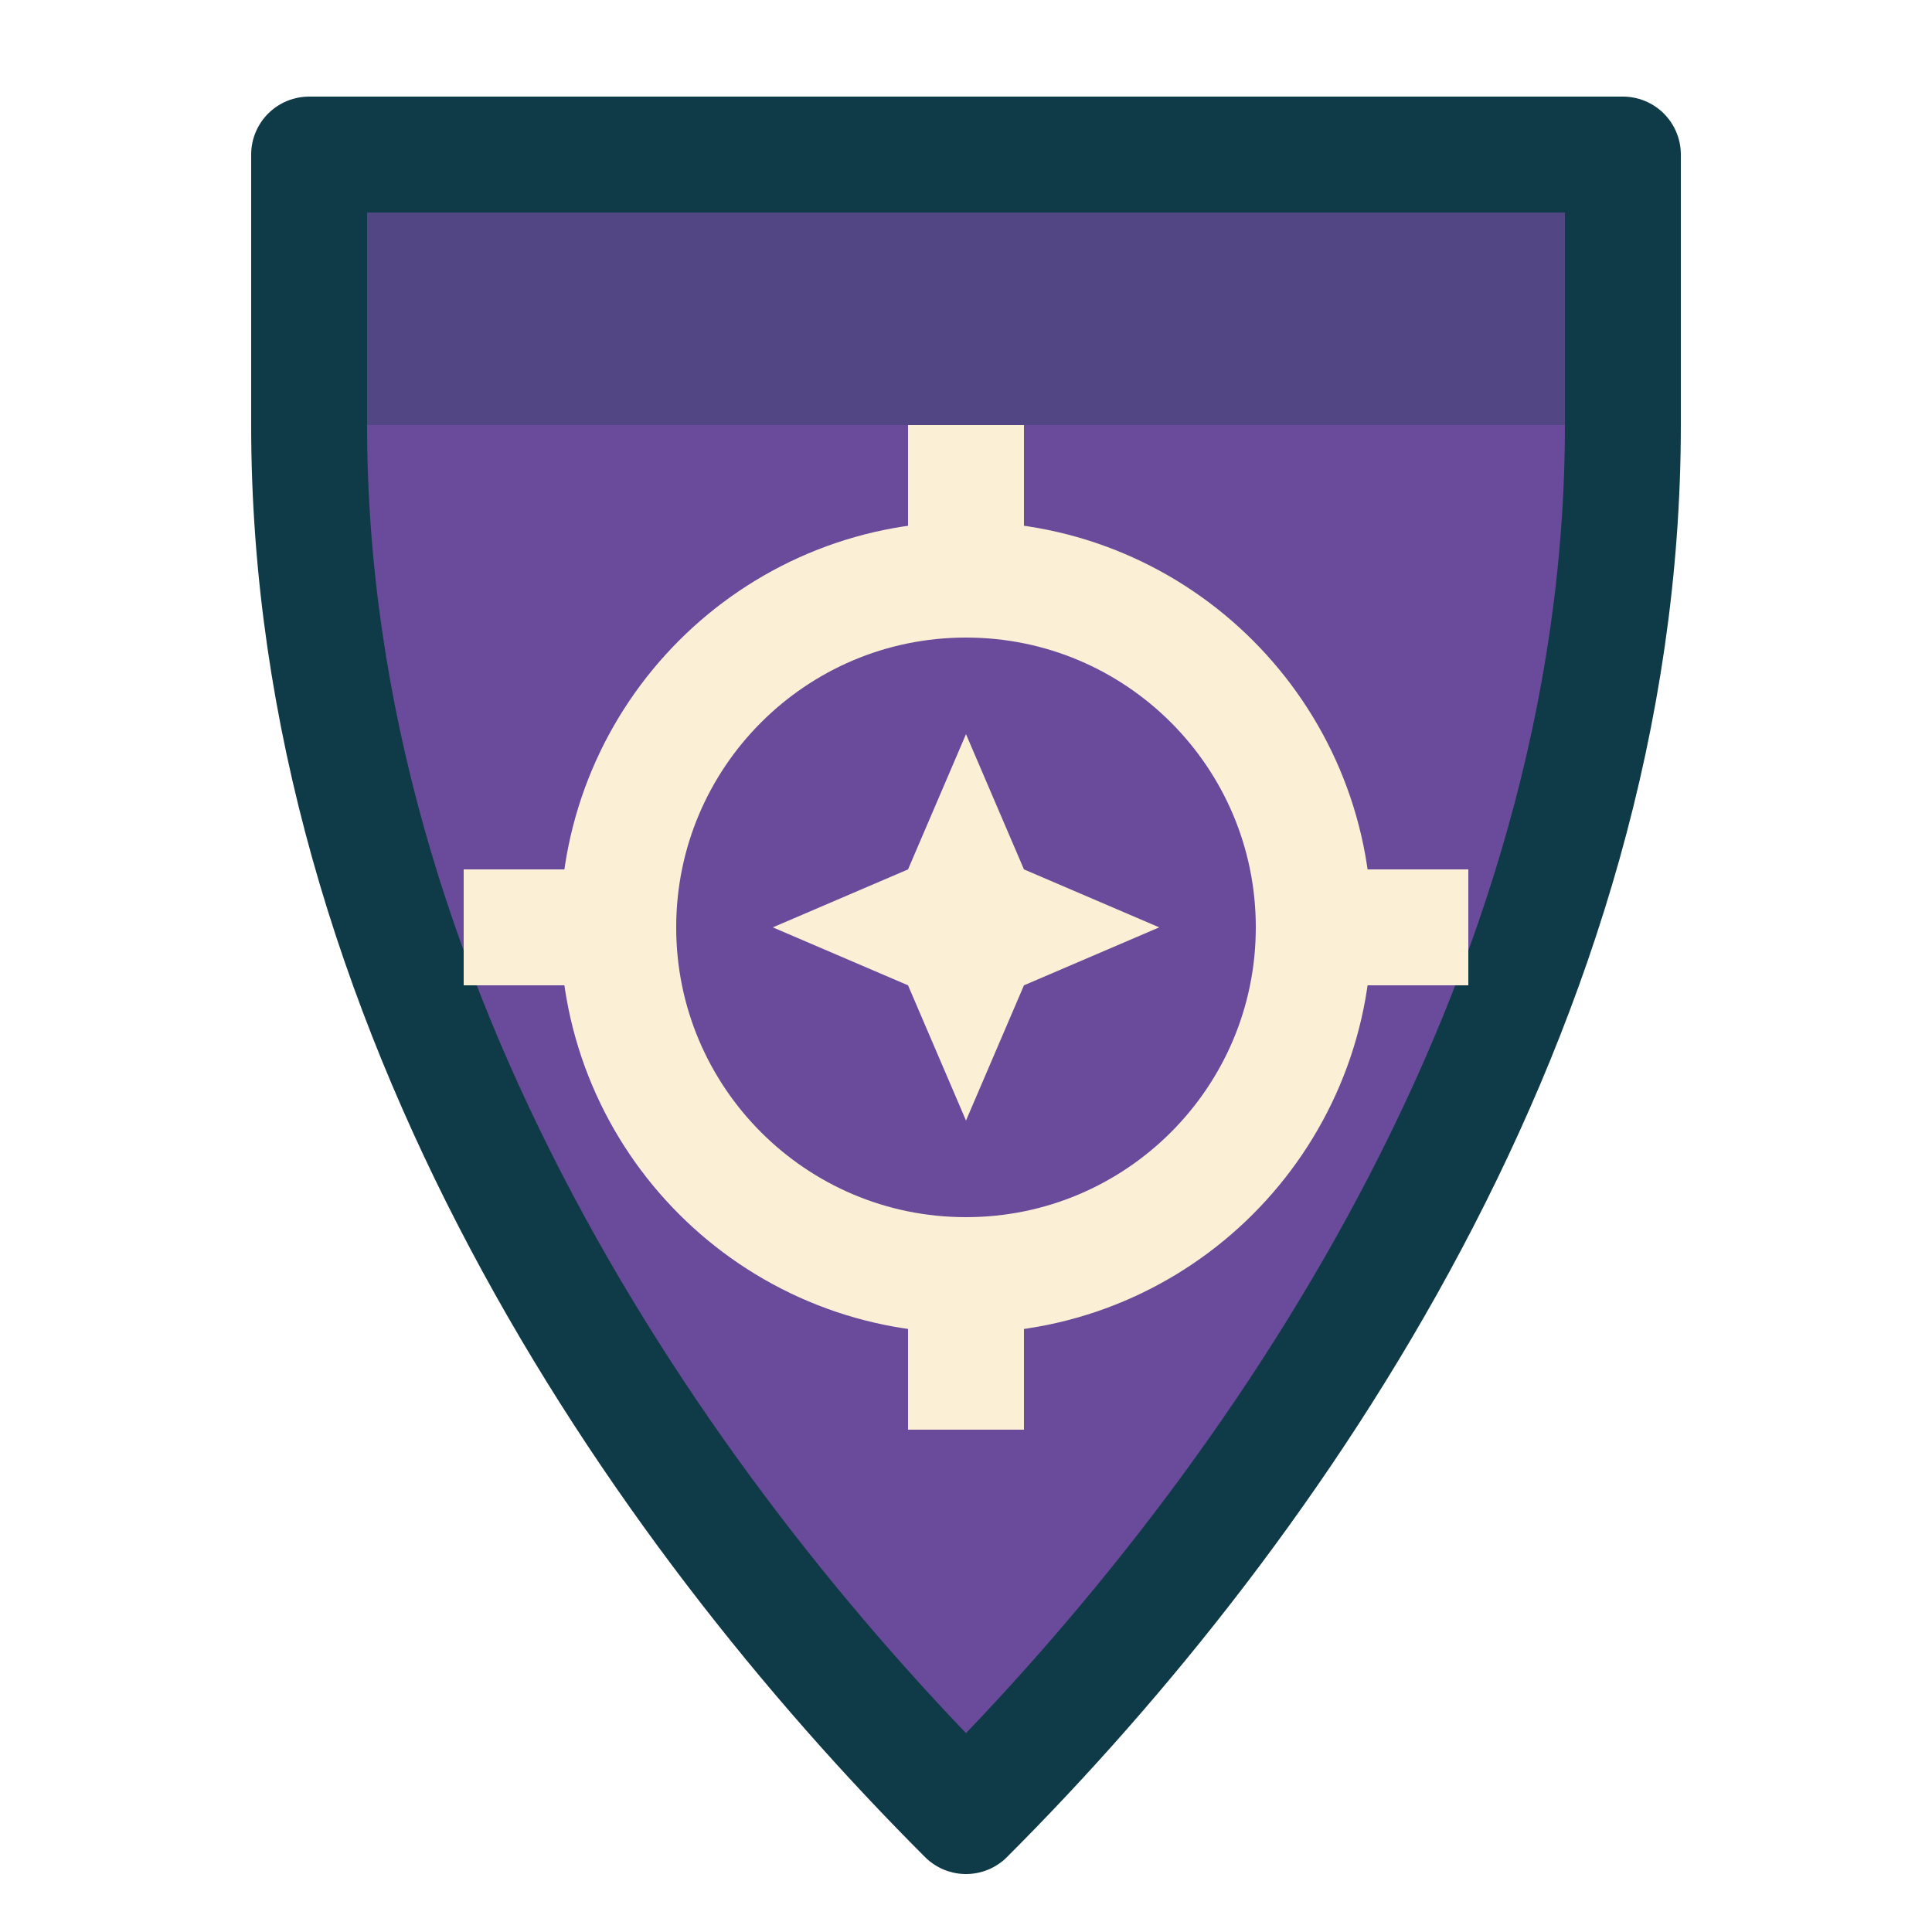
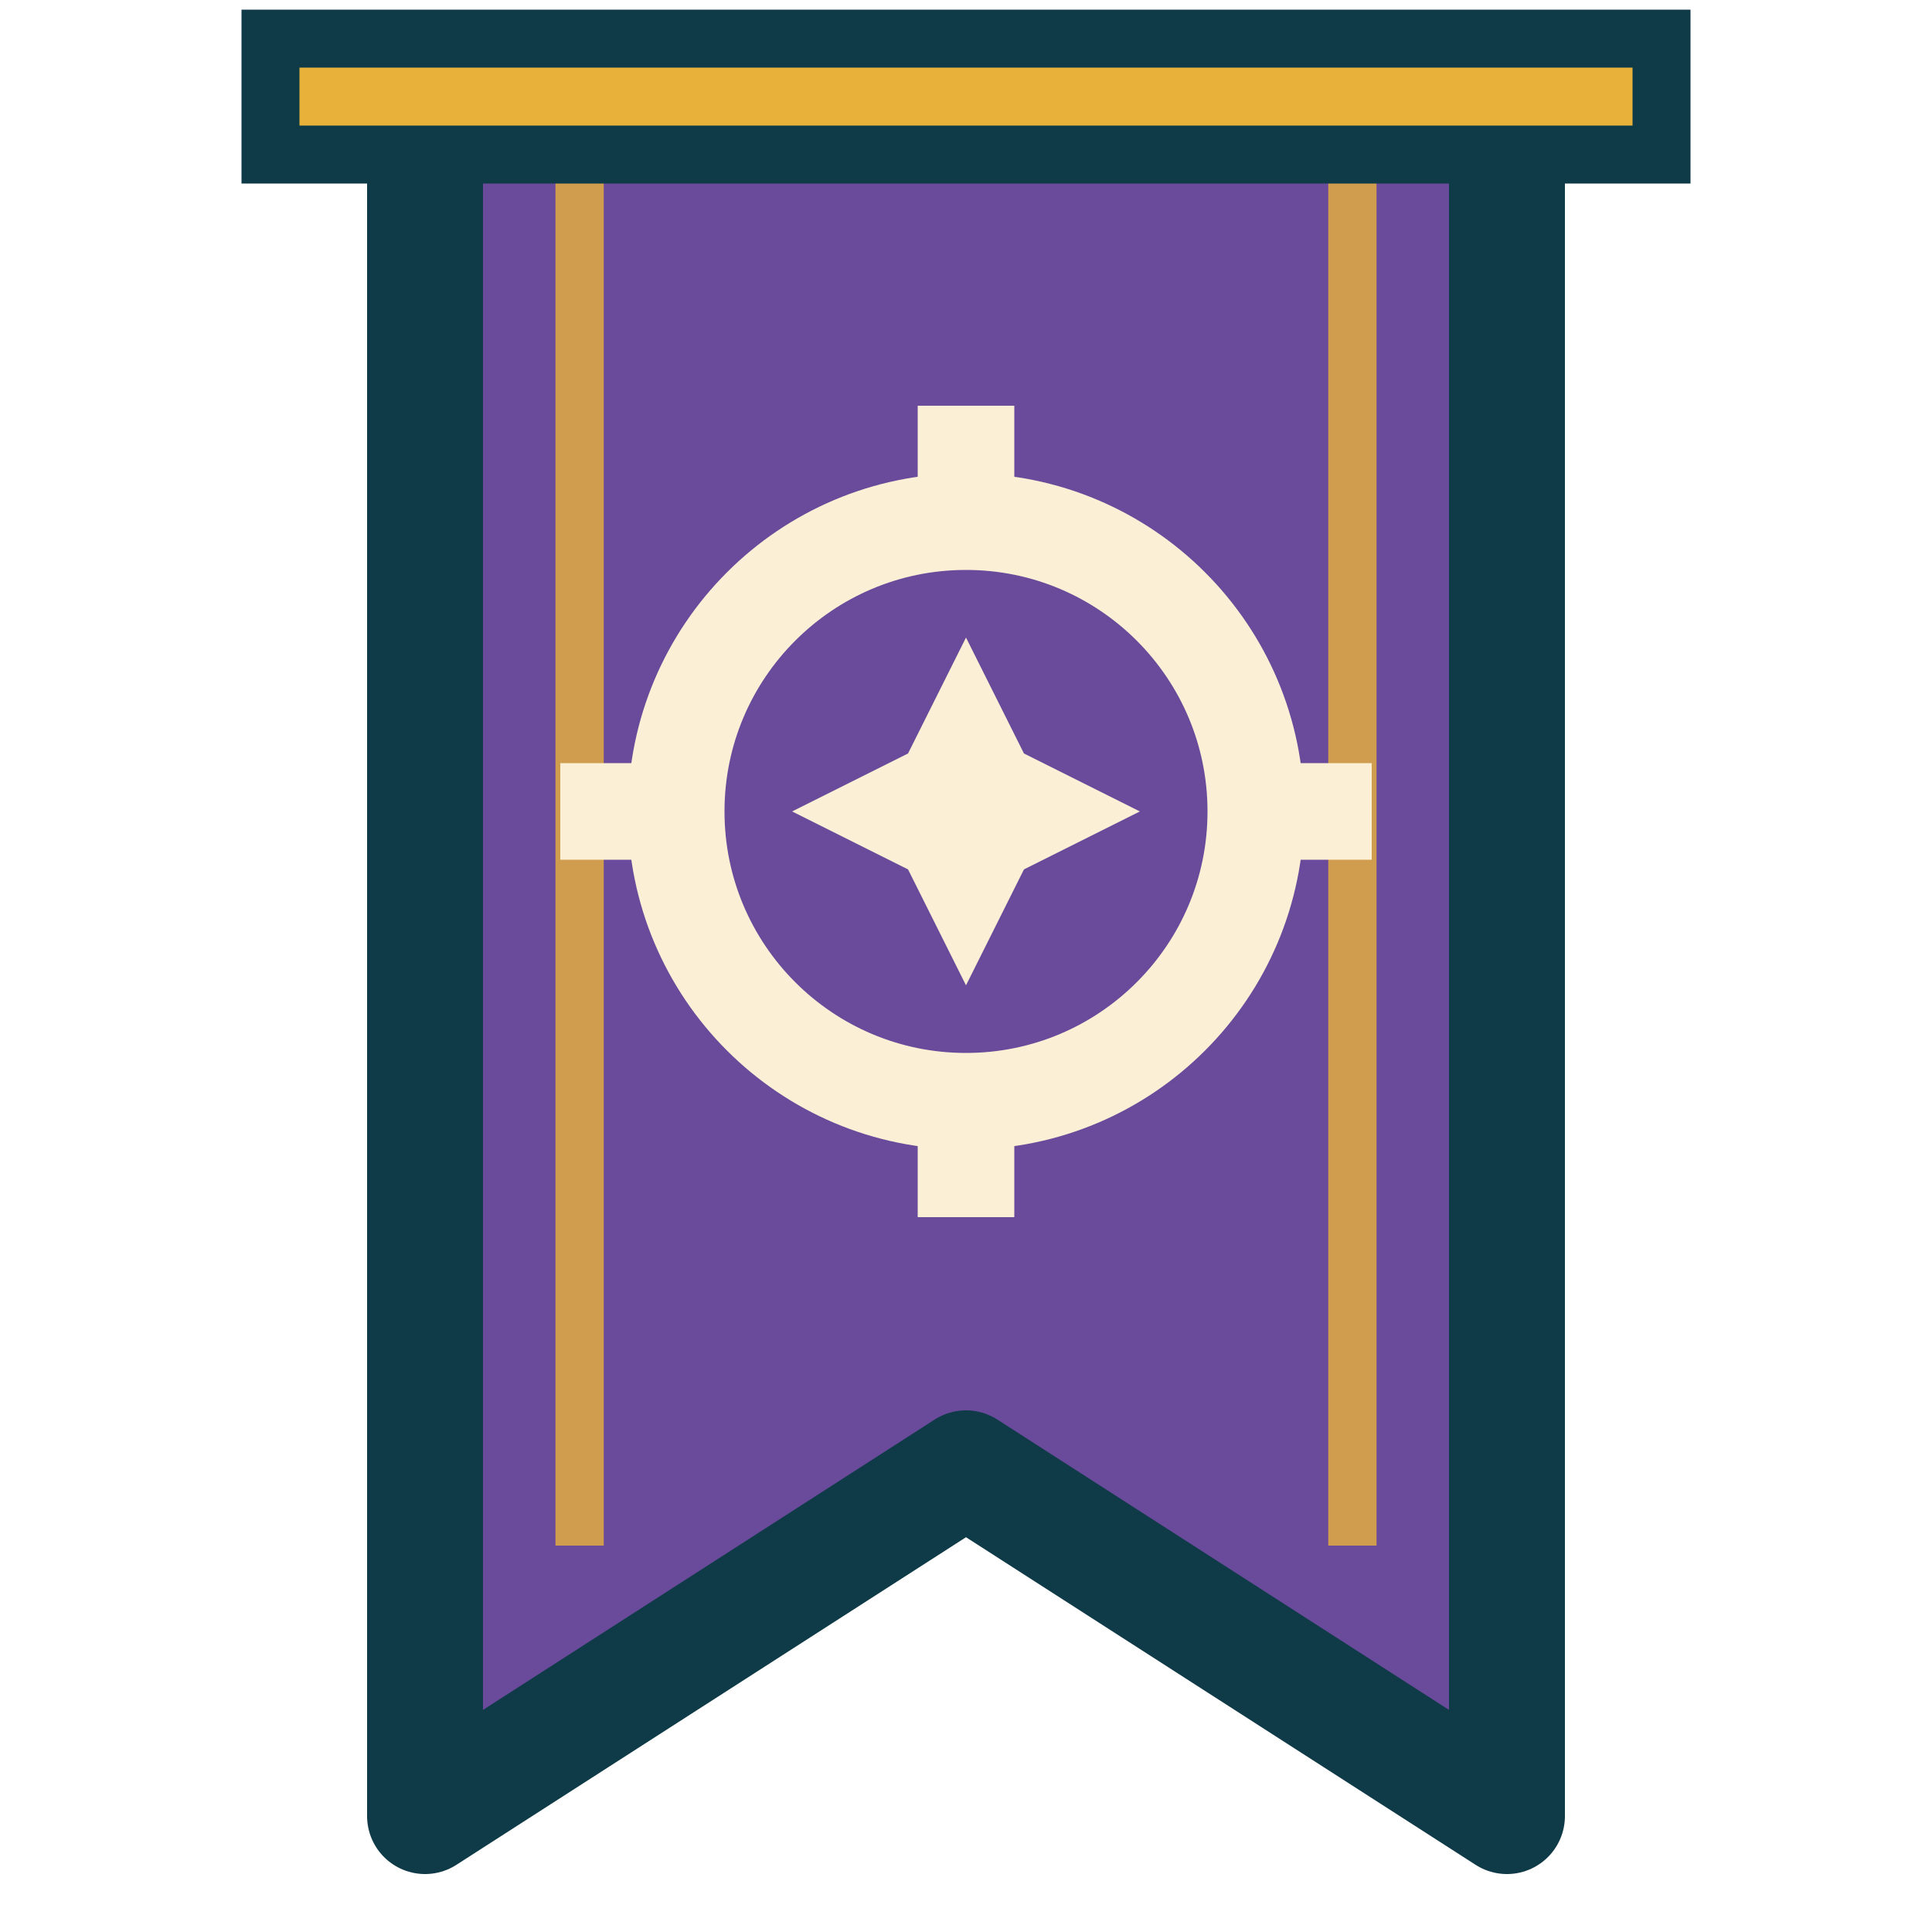
<svg xmlns="http://www.w3.org/2000/svg" width="100" height="100" viewBox="0 0 100 100">
-   <path d="M16,8 L84,8 L84,22 C84,52 66,78 50,94 C34,78 16,52 16,22 Z" fill="#6A4A9A" stroke="#0F3A48" stroke-width="6" stroke-linejoin="round" />
-   <path d="M16,8 L84,8 L84,22 L16,22 Z" fill="#0F3A48" opacity=".25" />
-   <circle cx="50" cy="48" r="18" fill="none" stroke="#FBEFD6" stroke-width="6" />
-   <line x1="68.0" y1="48.0" x2="76.0" y2="48.0" stroke="#FBEFD6" stroke-width="6" />
-   <line x1="50.0" y1="66.0" x2="50.0" y2="74.0" stroke="#FBEFD6" stroke-width="6" />
-   <line x1="32.0" y1="48.0" x2="24.0" y2="48.0" stroke="#FBEFD6" stroke-width="6" />
-   <line x1="50.0" y1="30.0" x2="50" y2="22.0" stroke="#FBEFD6" stroke-width="6" />
-   <polygon points="50,38 53,45 60,48 53,51 50,58 47,51 40,48 47,45" fill="#FBEFD6" />
+   <path d="M22,6 L78,6 L78,94 L50,76 L22,94 Z" fill="#6A4A9A" stroke="#0F3A48" stroke-width="6" stroke-linejoin="round" />
+   <path d="M30,8 L30,80 M70,8 L70,80" stroke="#E8B23A" stroke-width="2.5" opacity=".8" />
+   <path d="M14,2 L86,2 L86,8 L14,8 Z" fill="#E8B23A" stroke="#0F3A48" stroke-width="3" />
+   <circle cx="50" cy="42" r="15" fill="none" stroke="#FBEFD6" stroke-width="5" />
+   <line x1="65.0" y1="42.0" x2="71.0" y2="42.0" stroke="#FBEFD6" stroke-width="5" />
+   <line x1="50.0" y1="57.0" x2="50.0" y2="63.0" stroke="#FBEFD6" stroke-width="5" />
+   <line x1="35.0" y1="42.0" x2="29.0" y2="42.0" stroke="#FBEFD6" stroke-width="5" />
+   <line x1="50.0" y1="27.0" x2="50" y2="21.0" stroke="#FBEFD6" stroke-width="5" />
+   <polygon points="50,33 53,39 59,42 53,45 50,51 47,45 41,42 47,39" fill="#FBEFD6" />
</svg>
